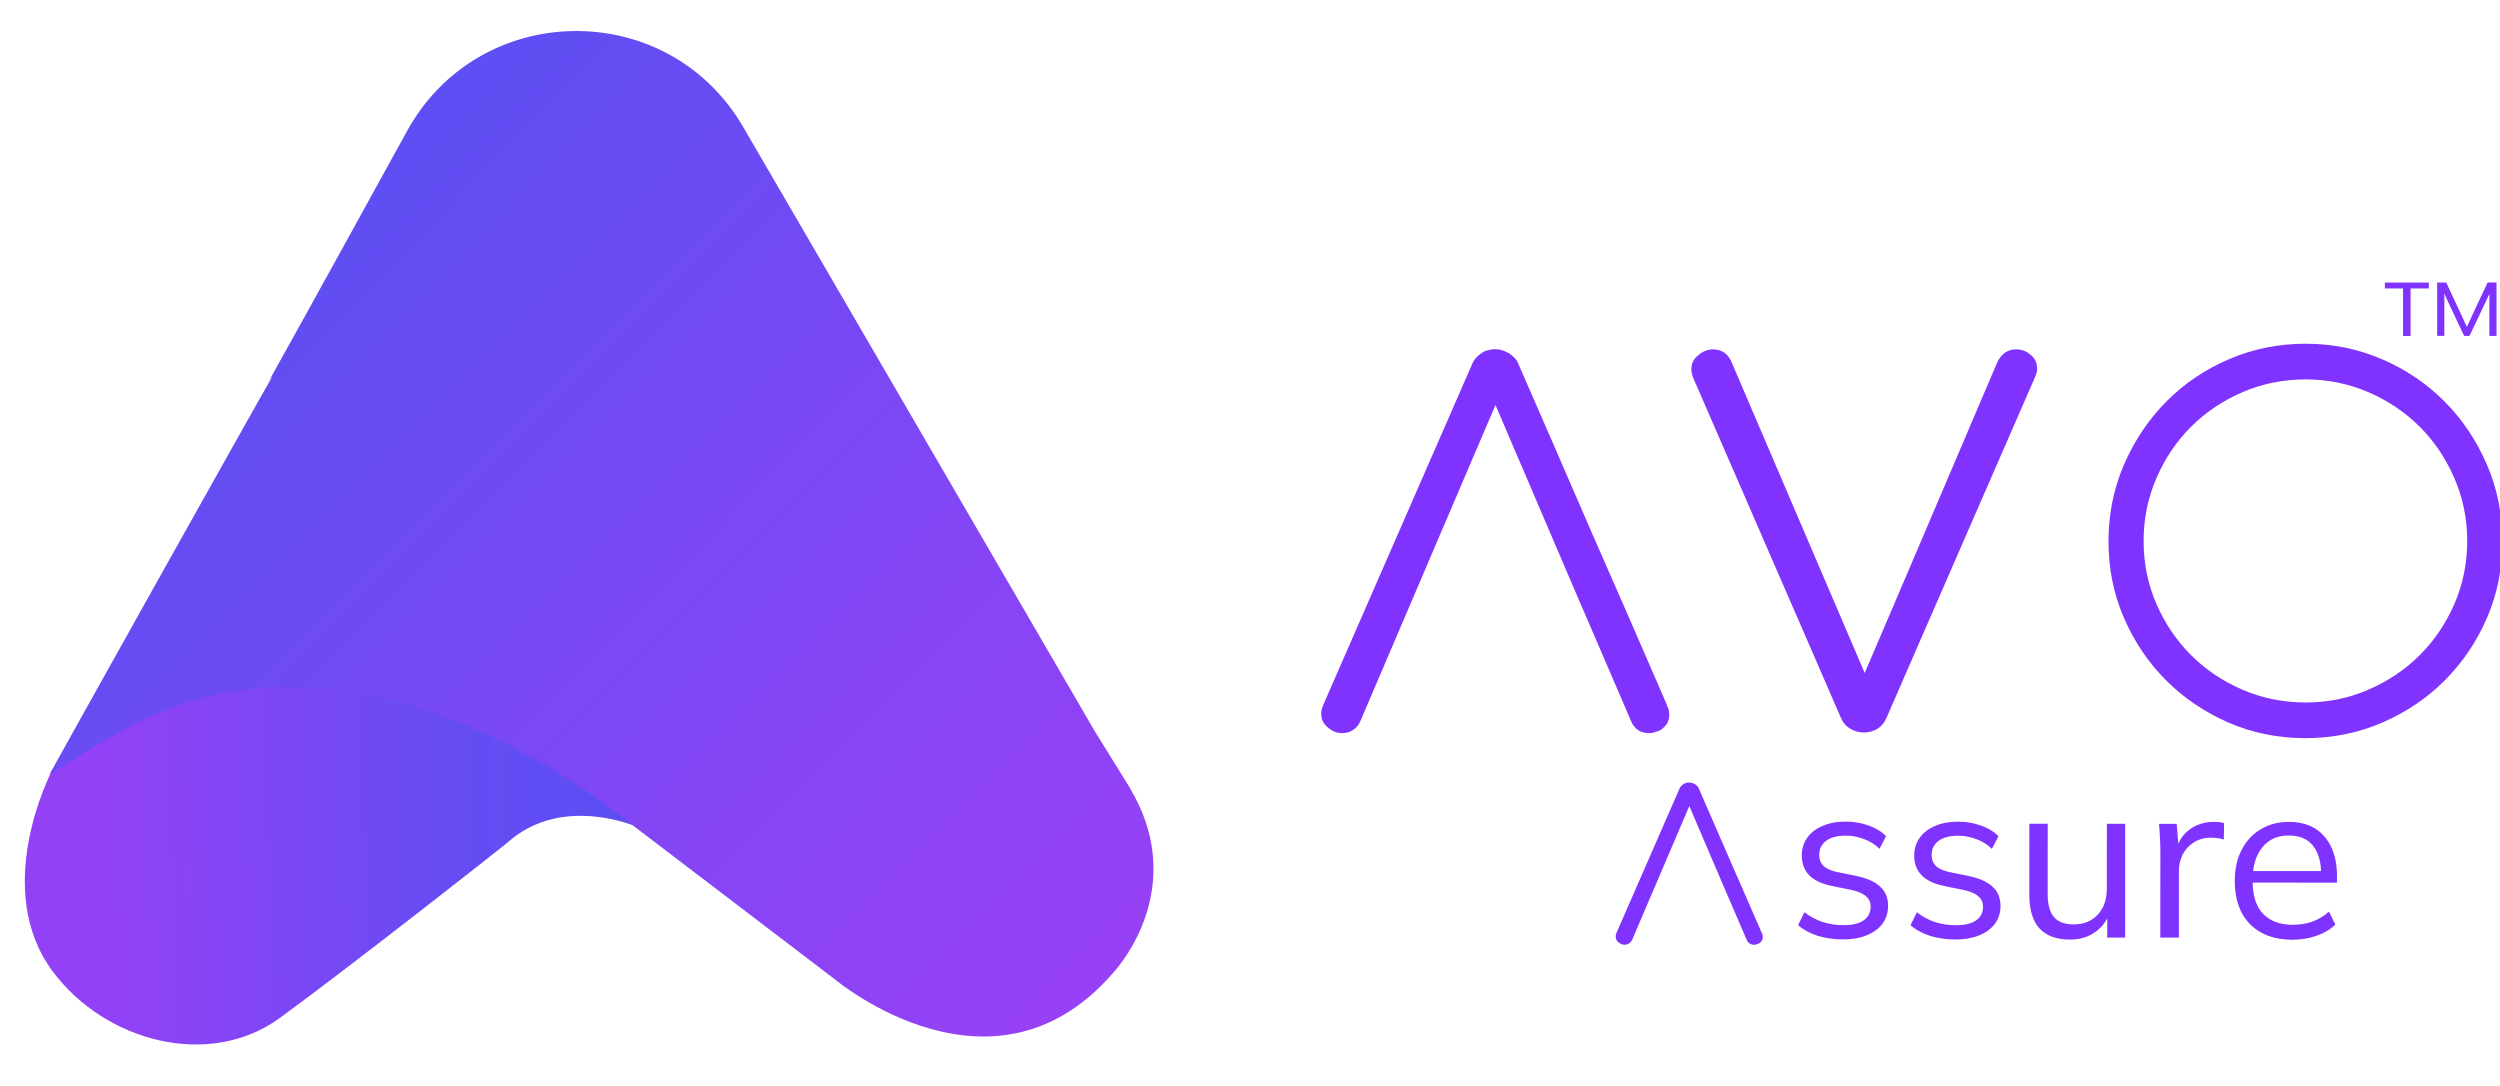
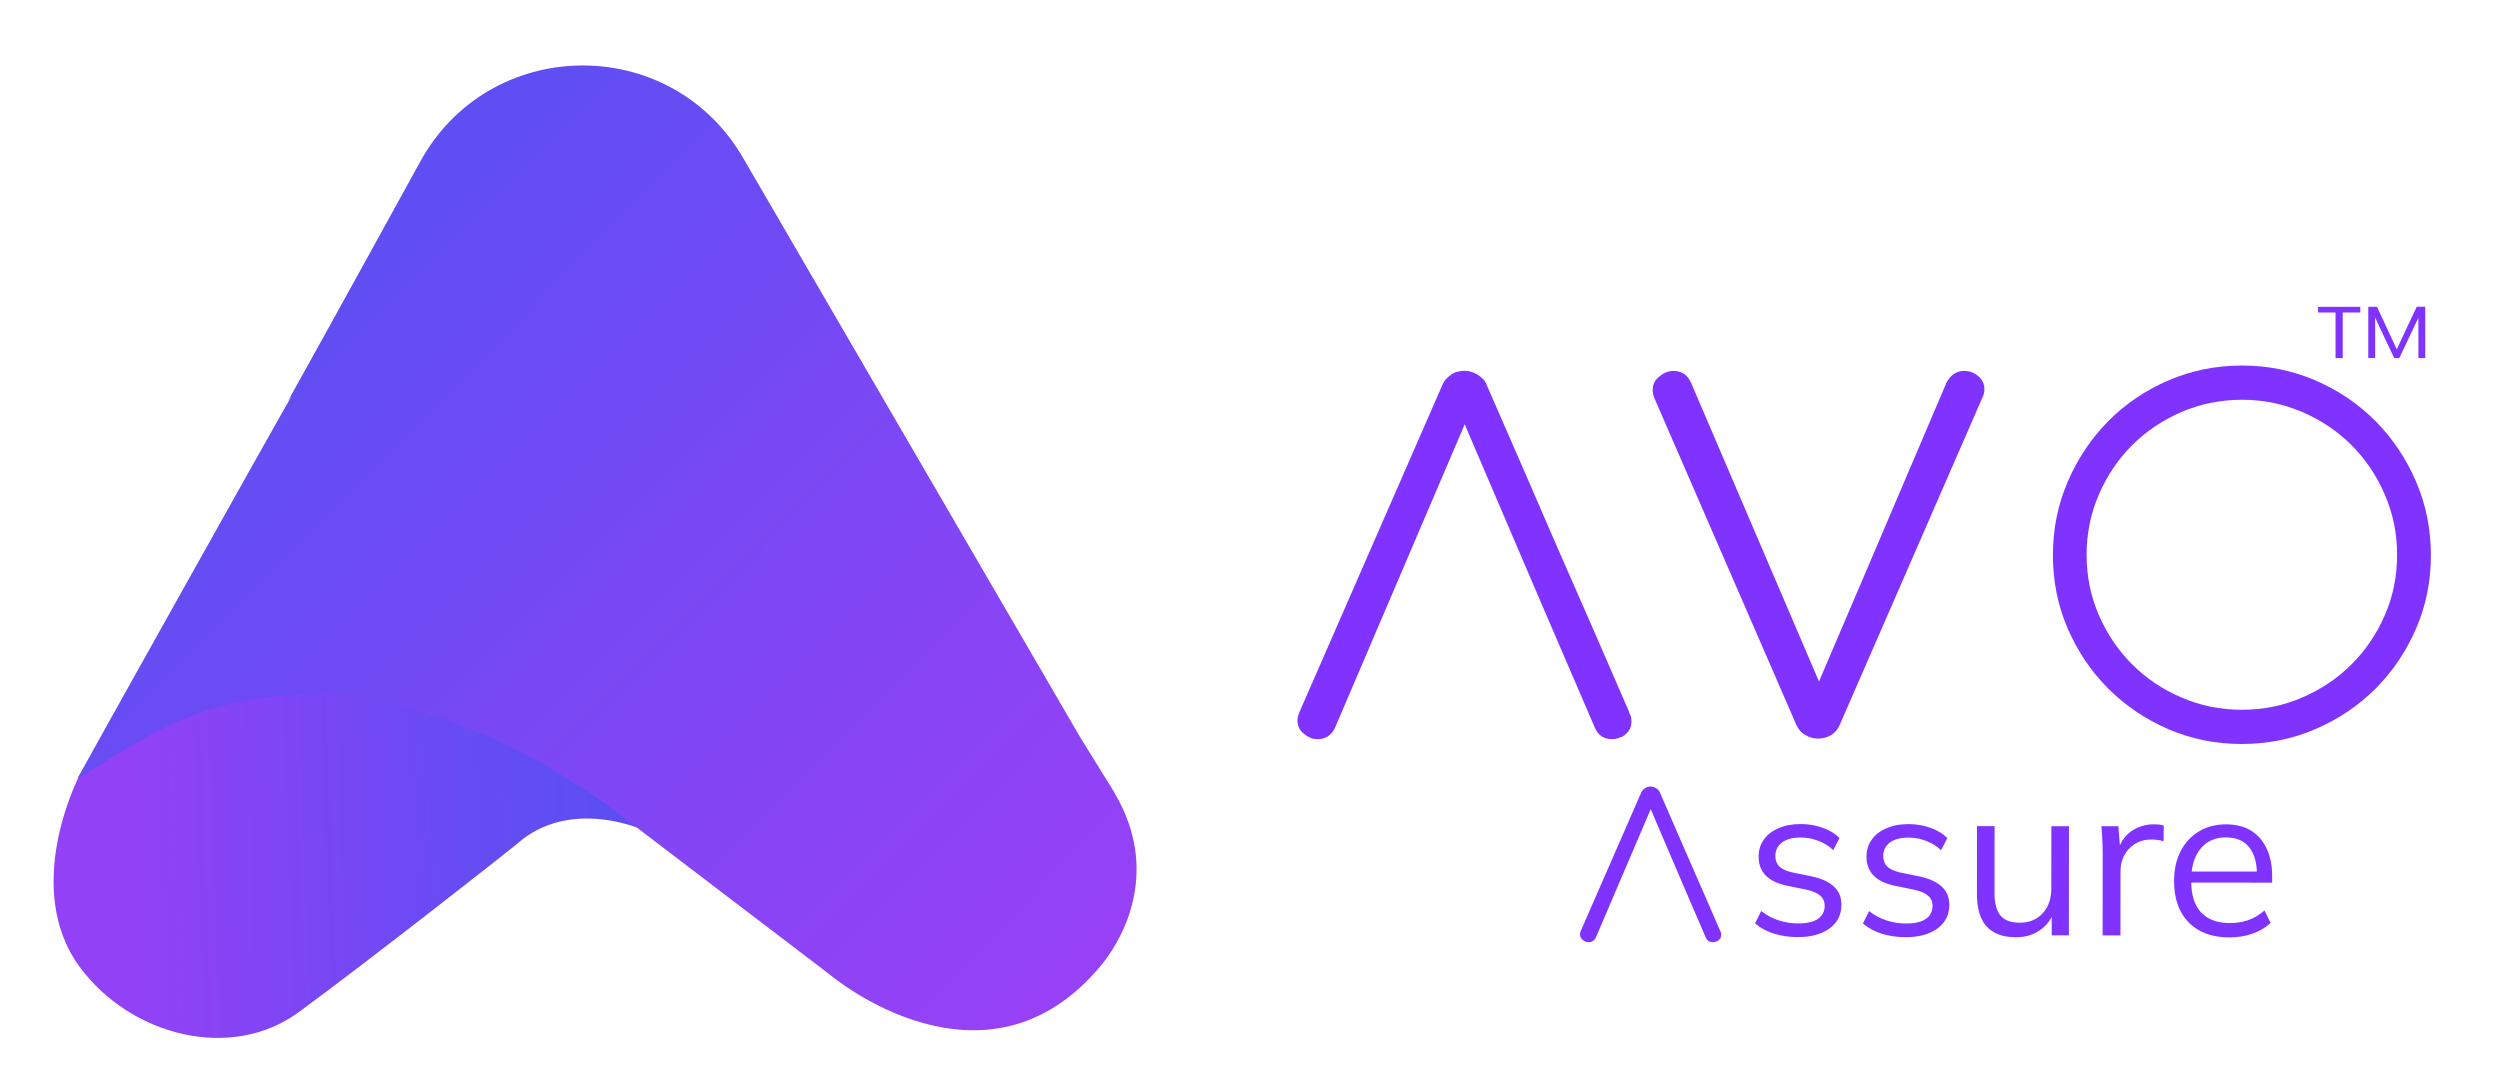
- <svg xmlns="http://www.w3.org/2000/svg" width="403" height="175" viewBox="0 0 403 175" fill="none">
-   <path d="M268.67 113.66C268.83 113.94 268.94 114.19 269 114.41C269.05 114.63 269.08 114.91 269.08 115.25C269.08 115.64 269 116.03 268.84 116.42C268.68 116.76 268.43 117.07 268.11 117.34C267.84 117.62 267.49 117.82 267.05 117.93C266.67 118.1 266.26 118.18 265.83 118.18C265.12 118.18 264.53 118.01 264.04 117.68C263.55 117.34 263.17 116.84 262.9 116.17C258.01 104.86 250.73 87.9 241.07 65.29C236.24 76.6 228.99 93.56 219.32 116.17C219.05 116.84 218.64 117.34 218.1 117.68C217.61 118.02 217.04 118.18 216.39 118.18C215.9 118.18 215.47 118.1 215.09 117.93C214.71 117.76 214.36 117.54 214.03 117.26C213.65 116.93 213.38 116.59 213.22 116.25C213.06 115.86 212.98 115.47 212.98 115.08C212.98 114.8 213.01 114.55 213.06 114.32C213.11 114.15 213.19 113.93 213.3 113.65C218.62 101.45 226.63 83.12 237.33 58.65C237.49 58.26 237.71 57.92 237.98 57.64C238.25 57.36 238.55 57.11 238.88 56.88C239.21 56.66 239.53 56.52 239.86 56.46C240.24 56.35 240.62 56.29 241 56.29C241.43 56.29 241.81 56.35 242.14 56.46C242.52 56.57 242.9 56.74 243.28 56.96C243.61 57.18 243.9 57.44 244.18 57.72C244.45 58 244.64 58.31 244.75 58.64C248.77 67.82 252.76 77 256.73 86.18C260.75 95.3 264.74 104.46 268.71 113.64L268.67 113.66Z" fill="#8033FF" />
-   <path d="M323.25 56.82C323.79 56.48 324.36 56.31 324.96 56.31C325.88 56.31 326.7 56.62 327.4 57.24C328.05 57.8 328.38 58.53 328.38 59.43C328.38 59.88 328.27 60.33 328.05 60.78C322.73 73.01 314.74 91.32 304.1 115.72C303.77 116.51 303.29 117.09 302.63 117.49C301.98 117.88 301.25 118.08 300.43 118.08C299.67 118.08 298.96 117.88 298.31 117.49C297.6 117.1 297.09 116.51 296.76 115.72C291.49 103.55 283.53 85.23 272.89 60.78C272.73 60.33 272.65 59.91 272.65 59.52C272.65 58.57 273.03 57.81 273.79 57.25C274.5 56.63 275.28 56.32 276.15 56.32C277.51 56.32 278.49 56.97 279.08 58.26C283.86 69.42 291.03 86.17 300.59 108.49C304.17 100.13 311.32 83.39 322.02 58.26C322.35 57.64 322.75 57.17 323.24 56.83L323.25 56.82Z" fill="#8033FF" />
-   <path d="M339.89 87.28C339.89 82.88 340.72 78.75 342.39 74.89C344.06 71.03 346.33 67.65 349.19 64.75C352.06 61.86 355.42 59.57 359.29 57.91C363.16 56.24 367.29 55.41 371.68 55.41C376.07 55.41 380.12 56.25 383.99 57.91C387.86 59.58 391.22 61.86 394.09 64.75C396.96 67.64 399.22 71.03 400.89 74.89C402.56 78.76 403.39 82.89 403.39 87.28C403.39 91.67 402.56 95.79 400.89 99.63C399.22 103.47 396.95 106.82 394.09 109.69C391.22 112.56 387.86 114.82 383.99 116.49C380.12 118.16 375.99 118.99 371.6 118.99C367.21 118.99 363.09 118.15 359.25 116.49C355.41 114.82 352.06 112.55 349.19 109.69C346.32 106.82 344.06 103.47 342.39 99.63C340.72 95.79 339.89 91.67 339.89 87.28ZM345.55 87.2C345.55 90.81 346.24 94.2 347.61 97.35C348.99 100.51 350.85 103.26 353.19 105.6C355.54 107.95 358.3 109.81 361.48 111.18C364.66 112.55 368.06 113.24 371.67 113.24C375.28 113.24 378.6 112.55 381.78 111.18C384.96 109.8 387.73 107.94 390.07 105.6C392.42 103.25 394.28 100.5 395.65 97.35C397.03 94.19 397.71 90.81 397.71 87.2C397.71 83.59 397.02 80.27 395.65 77.09C394.27 73.91 392.41 71.14 390.07 68.8C387.72 66.45 384.96 64.59 381.78 63.22C378.6 61.85 375.23 61.16 371.67 61.16C368.11 61.16 364.66 61.85 361.48 63.22C358.3 64.6 355.53 66.46 353.19 68.8C350.84 71.15 348.98 73.91 347.61 77.09C346.23 80.28 345.55 83.64 345.55 87.2Z" fill="#8033FF" />
-   <path d="M297.086 151.435C295.625 151.434 294.261 151.238 292.995 150.848C291.729 150.433 290.682 149.86 289.854 149.129L290.879 147.047C291.779 147.754 292.753 148.278 293.8 148.62C294.871 148.962 295.979 149.133 297.124 149.134C298.585 149.135 299.681 148.88 300.412 148.369C301.168 147.834 301.545 147.103 301.546 146.178C301.547 145.472 301.303 144.911 300.817 144.497C300.354 144.058 299.587 143.717 298.516 143.472L295.119 142.776C293.561 142.434 292.392 141.861 291.614 141.057C290.835 140.228 290.446 139.181 290.447 137.914C290.448 136.843 290.728 135.905 291.289 135.102C291.85 134.274 292.666 133.63 293.738 133.168C294.81 132.681 296.064 132.439 297.501 132.44C298.84 132.441 300.07 132.649 301.19 133.063C302.334 133.454 303.284 134.027 304.038 134.782L302.977 136.827C302.247 136.12 301.407 135.596 300.458 135.255C299.533 134.889 298.571 134.705 297.572 134.705C296.136 134.704 295.052 134.995 294.321 135.579C293.614 136.139 293.26 136.881 293.26 137.807C293.259 138.513 293.478 139.098 293.916 139.561C294.378 139.999 295.084 140.329 296.034 140.548L299.431 141.245C301.087 141.611 302.316 142.184 303.119 142.964C303.947 143.72 304.36 144.743 304.359 146.034C304.358 147.13 304.053 148.091 303.444 148.919C302.834 149.722 301.982 150.343 300.885 150.78C299.814 151.218 298.547 151.436 297.086 151.435ZM315.208 151.448C313.747 151.447 312.383 151.251 311.117 150.86C309.851 150.445 308.804 149.872 307.977 149.141L309.001 147.06C309.902 147.767 310.875 148.291 311.922 148.633C312.994 148.974 314.102 149.146 315.246 149.146C316.707 149.147 317.804 148.892 318.534 148.381C319.29 147.846 319.668 147.116 319.668 146.19C319.669 145.484 319.426 144.924 318.939 144.51C318.477 144.071 317.71 143.729 316.638 143.485L313.242 142.789C311.683 142.447 310.515 141.874 309.736 141.069C308.957 140.241 308.568 139.193 308.569 137.927C308.57 136.855 308.851 135.918 309.411 135.115C309.972 134.287 310.788 133.642 311.86 133.18C312.932 132.694 314.186 132.451 315.623 132.452C316.963 132.453 318.192 132.661 319.312 133.076C320.457 133.466 321.406 134.039 322.16 134.795L321.1 136.84C320.37 136.133 319.53 135.609 318.58 135.267C317.655 134.901 316.693 134.718 315.695 134.717C314.258 134.716 313.174 135.008 312.443 135.592C311.736 136.151 311.383 136.894 311.382 137.819C311.381 138.526 311.6 139.11 312.038 139.573C312.501 140.012 313.207 140.341 314.156 140.561L317.553 141.257C319.209 141.624 320.438 142.197 321.241 142.977C322.069 143.732 322.482 144.756 322.481 146.046C322.481 147.142 322.175 148.104 321.566 148.932C320.957 149.735 320.104 150.355 319.008 150.793C317.936 151.23 316.669 151.449 315.208 151.448ZM333.696 151.461C331.528 151.459 329.885 150.861 328.765 149.667C327.67 148.473 327.124 146.646 327.125 144.187L327.133 132.789L330.092 132.791L330.084 144.116C330.083 145.796 330.423 147.038 331.105 147.842C331.786 148.622 332.845 149.012 334.282 149.013C335.889 149.015 337.18 148.492 338.155 147.445C339.13 146.399 339.618 144.999 339.619 143.245L339.627 132.798L342.586 132.8L342.573 151.138L339.687 151.136L339.69 147.008L340.165 147.008C339.652 148.421 338.823 149.516 337.678 150.294C336.557 151.073 335.23 151.462 333.696 151.461ZM348.24 151.142L348.25 137.224C348.251 136.493 348.227 135.751 348.179 134.996C348.155 134.241 348.106 133.51 348.034 132.804L350.883 132.806L351.245 137.263L350.734 137.299C350.978 136.203 351.405 135.302 352.014 134.597C352.624 133.891 353.343 133.368 354.171 133.027C354.999 132.663 355.864 132.48 356.765 132.481C357.13 132.481 357.447 132.494 357.715 132.518C358.007 132.543 358.275 132.604 358.518 132.702L358.48 135.332C358.115 135.21 357.774 135.136 357.457 135.112C357.165 135.063 356.824 135.038 356.434 135.038C355.363 135.037 354.425 135.292 353.621 135.803C352.841 136.314 352.244 136.971 351.83 137.775C351.439 138.578 351.244 139.43 351.243 140.331L351.236 151.144L348.24 151.142ZM369.516 151.486C366.642 151.484 364.378 150.654 362.723 148.997C361.068 147.315 360.242 144.989 360.244 142.018C360.245 140.094 360.612 138.426 361.343 137.014C362.075 135.578 363.099 134.47 364.414 133.692C365.73 132.889 367.24 132.488 368.945 132.49C370.625 132.491 372.037 132.845 373.181 133.552C374.326 134.259 375.202 135.27 375.809 136.586C376.417 137.877 376.721 139.411 376.72 141.189L376.719 142.285L362.509 142.275L362.51 140.412L374.784 140.421L374.163 140.895C374.164 138.947 373.727 137.424 372.851 136.328C371.975 135.231 370.672 134.683 368.943 134.681C367.117 134.68 365.692 135.324 364.668 136.615C363.644 137.88 363.131 139.597 363.13 141.764L363.13 142.093C363.128 144.382 363.687 146.124 364.806 147.318C365.95 148.488 367.545 149.073 369.591 149.075C370.687 149.075 371.71 148.918 372.66 148.602C373.634 148.262 374.56 147.714 375.437 146.96L376.458 149.043C375.654 149.822 374.631 150.43 373.389 150.867C372.171 151.28 370.88 151.487 369.516 151.486Z" fill="#8033FF" />
-   <path d="M387.37 54.16V46.5H384.44V45.55H391.53V46.5H388.58V54.16H387.38H387.37Z" fill="#8033FF" />
-   <path d="M392.87 54.16V45.54H394.33C394.44 45.77 394.91 46.78 395.75 48.58C396.59 50.38 397.23 51.75 397.66 52.69C398.09 51.74 398.73 50.37 399.58 48.57C400.43 46.78 400.9 45.76 401.01 45.53H402.44V54.15H401.29V47.38C400.88 48.27 400.28 49.54 399.49 51.19C398.7 52.84 398.23 53.83 398.08 54.15H397.22L394.5 48.39L394.03 47.32V54.14H392.87V54.16Z" fill="#8033FF" />
-   <path d="M283.99 150.36C284.06 150.48 284.1 150.58 284.13 150.68C284.15 150.77 284.16 150.89 284.16 151.04C284.16 151.21 284.13 151.37 284.06 151.54C283.99 151.68 283.89 151.81 283.75 151.93C283.63 152.05 283.49 152.13 283.3 152.18C283.14 152.25 282.97 152.29 282.78 152.29C282.48 152.29 282.23 152.22 282.02 152.08C281.81 151.94 281.65 151.73 281.54 151.44C279.47 146.66 276.4 139.5 272.32 129.94C270.28 134.72 267.21 141.88 263.13 151.44C263.02 151.72 262.84 151.94 262.61 152.08C262.4 152.22 262.16 152.29 261.89 152.29C261.68 152.29 261.5 152.25 261.34 152.18C261.18 152.11 261.03 152.01 260.89 151.9C260.73 151.76 260.61 151.62 260.55 151.47C260.48 151.3 260.45 151.14 260.45 150.97C260.45 150.85 260.46 150.75 260.48 150.65C260.5 150.58 260.54 150.48 260.58 150.37C262.83 145.22 266.21 137.47 270.73 127.14C270.8 126.97 270.89 126.83 271.01 126.71C271.12 126.59 271.25 126.48 271.39 126.39C271.53 126.3 271.67 126.24 271.8 126.21C271.96 126.16 272.12 126.14 272.28 126.14C272.46 126.14 272.62 126.16 272.76 126.21C272.92 126.26 273.08 126.33 273.24 126.42C273.38 126.51 273.5 126.62 273.62 126.74C273.73 126.86 273.81 126.99 273.86 127.13C275.56 131.01 277.24 134.89 278.92 138.76C280.62 142.61 282.3 146.48 283.98 150.36H283.99Z" fill="#8033FF" />
-   <path d="M8.479 124.05C13.609 121.05 18.679 117.54 24.229 114.98C35.239 109.89 46.819 108.88 58.739 111.14C76.719 114.54 91.629 123.64 105.659 134.67C103.399 133.18 90.749 127.75 81.729 135.88C81.089 136.46 56.889 155.48 45.159 164.06C33.769 172.39 17.009 167.97 8.519 156.62C-1.401 143.36 8.039 124.79 8.479 124.05V124.05Z" fill="url(#paint0_linear_840_314)" />
-   <path d="M182.2 127.115H182.21L176.51 117.925C164.11 96.605 119.75 20.375 119.75 20.375C107.46 -0.565 77 -0.005 65.48 21.375C65.48 21.375 48.64 51.975 43.35 61.415C43.55 61.115 43.77 60.855 43.98 60.565C40.96 65.735 9.26 122.455 8 124.795C8.02 124.775 8.03 124.765 8.05 124.725C8.03 124.725 8 124.785 8 124.805C13.14 121.795 18.21 118.275 23.76 115.715C34.79 110.625 46.37 109.605 58.3 111.865C72.87 114.625 85.41 121.085 97.11 129.315L134.63 157.905C134.63 157.905 160.62 179.765 180.12 156.015C182.17 153.525 190.81 141.575 182.19 127.135L182.2 127.115Z" fill="url(#paint1_linear_840_314)" />
+ <svg xmlns="http://www.w3.org/2000/svg" width="420" height="183" viewBox="0 0 420 183" fill="none">
+   <path d="M273.67 119.66C273.83 119.94 273.94 120.19 274 120.41C274.05 120.63 274.08 120.91 274.08 121.25C274.08 121.64 274 122.03 273.84 122.42C273.68 122.76 273.43 123.07 273.11 123.34C272.84 123.62 272.49 123.82 272.05 123.93C271.67 124.1 271.26 124.18 270.83 124.18C270.12 124.18 269.53 124.01 269.04 123.68C268.55 123.34 268.17 122.84 267.9 122.17C263.01 110.86 255.73 93.9 246.07 71.29C241.24 82.6 233.99 99.56 224.32 122.17C224.05 122.84 223.64 123.34 223.1 123.68C222.61 124.02 222.04 124.18 221.39 124.18C220.9 124.18 220.47 124.1 220.09 123.93C219.71 123.76 219.36 123.54 219.03 123.26C218.65 122.93 218.38 122.59 218.22 122.25C218.06 121.86 217.98 121.47 217.98 121.08C217.98 120.8 218.01 120.55 218.06 120.32C218.11 120.15 218.19 119.93 218.3 119.65C223.62 107.45 231.63 89.12 242.33 64.65C242.49 64.26 242.71 63.92 242.98 63.64C243.25 63.36 243.55 63.11 243.88 62.88C244.21 62.66 244.53 62.52 244.86 62.46C245.24 62.35 245.62 62.29 246 62.29C246.43 62.29 246.81 62.35 247.14 62.46C247.52 62.57 247.9 62.74 248.28 62.96C248.61 63.18 248.9 63.44 249.18 63.72C249.45 64 249.64 64.31 249.75 64.64C253.77 73.82 257.76 83 261.73 92.18C265.75 101.3 269.74 110.46 273.71 119.64L273.67 119.66Z" fill="#8033FF" />
+   <path d="M328.25 62.82C328.79 62.48 329.36 62.31 329.96 62.31C330.88 62.31 331.7 62.62 332.4 63.24C333.05 63.8 333.38 64.53 333.38 65.43C333.38 65.88 333.27 66.33 333.05 66.78C327.73 79.01 319.74 97.32 309.1 121.72C308.77 122.51 308.29 123.09 307.63 123.49C306.98 123.88 306.25 124.08 305.43 124.08C304.67 124.08 303.96 123.88 303.31 123.49C302.6 123.1 302.09 122.51 301.76 121.72C296.49 109.55 288.53 91.23 277.89 66.78C277.73 66.33 277.65 65.91 277.65 65.52C277.65 64.57 278.03 63.81 278.79 63.25C279.5 62.63 280.28 62.32 281.15 62.32C282.51 62.32 283.49 62.97 284.08 64.26C288.86 75.42 296.03 92.17 305.59 114.49C309.17 106.13 316.32 89.39 327.02 64.26C327.35 63.64 327.75 63.17 328.24 62.83L328.25 62.82Z" fill="#8033FF" />
+   <path d="M344.89 93.28C344.89 88.88 345.72 84.75 347.39 80.89C349.06 77.03 351.33 73.65 354.19 70.75C357.06 67.86 360.42 65.57 364.29 63.91C368.16 62.24 372.29 61.41 376.68 61.41C381.07 61.41 385.12 62.25 388.99 63.91C392.86 65.58 396.22 67.86 399.09 70.75C401.96 73.64 404.22 77.03 405.89 80.89C407.56 84.76 408.39 88.89 408.39 93.28C408.39 97.67 407.56 101.79 405.89 105.63C404.22 109.47 401.95 112.82 399.09 115.69C396.22 118.56 392.86 120.82 388.99 122.49C385.12 124.16 380.99 124.99 376.6 124.99C372.21 124.99 368.09 124.15 364.25 122.49C360.41 120.82 357.06 118.55 354.19 115.69C351.32 112.82 349.06 109.47 347.39 105.63C345.72 101.79 344.89 97.67 344.89 93.28ZM350.55 93.2C350.55 96.81 351.24 100.2 352.61 103.35C353.99 106.51 355.85 109.26 358.19 111.6C360.54 113.95 363.3 115.81 366.48 117.18C369.66 118.55 373.06 119.24 376.67 119.24C380.28 119.24 383.6 118.55 386.78 117.18C389.96 115.8 392.73 113.94 395.07 111.6C397.42 109.25 399.28 106.5 400.65 103.35C402.03 100.19 402.71 96.81 402.71 93.2C402.71 89.59 402.02 86.27 400.65 83.09C399.27 79.91 397.41 77.14 395.07 74.8C392.72 72.45 389.96 70.59 386.78 69.22C383.6 67.85 380.23 67.16 376.67 67.16C373.11 67.16 369.66 67.85 366.48 69.22C363.3 70.6 360.53 72.46 358.19 74.8C355.84 77.15 353.98 79.91 352.61 83.09C351.23 86.28 350.55 89.64 350.55 93.2Z" fill="#8033FF" />
+   <path d="M302.086 157.435C300.625 157.434 299.261 157.238 297.995 156.848C296.729 156.433 295.682 155.86 294.854 155.129L295.879 153.047C296.779 153.754 297.753 154.278 298.8 154.62C299.871 154.962 300.979 155.133 302.124 155.134C303.585 155.135 304.681 154.88 305.412 154.369C306.168 153.834 306.545 153.103 306.546 152.178C306.547 151.472 306.303 150.911 305.817 150.497C305.354 150.058 304.587 149.717 303.516 149.472L300.119 148.776C298.561 148.434 297.392 147.861 296.614 147.057C295.835 146.228 295.446 145.181 295.447 143.914C295.448 142.843 295.728 141.905 296.289 141.102C296.85 140.274 297.666 139.63 298.738 139.168C299.81 138.681 301.064 138.439 302.501 138.44C303.84 138.441 305.07 138.649 306.19 139.063C307.334 139.454 308.284 140.027 309.038 140.782L307.977 142.827C307.247 142.12 306.407 141.596 305.458 141.255C304.533 140.889 303.571 140.705 302.572 140.705C301.136 140.704 300.052 140.995 299.321 141.579C298.614 142.139 298.26 142.881 298.26 143.807C298.259 144.513 298.478 145.098 298.916 145.561C299.378 145.999 300.084 146.329 301.034 146.548L304.431 147.245C306.087 147.611 307.316 148.184 308.119 148.964C308.947 149.72 309.36 150.743 309.359 152.034C309.358 153.13 309.053 154.091 308.444 154.919C307.834 155.722 306.982 156.343 305.885 156.78C304.814 157.218 303.547 157.436 302.086 157.435ZM320.208 157.448C318.747 157.447 317.383 157.251 316.117 156.86C314.851 156.445 313.804 155.872 312.977 155.141L314.001 153.06C314.902 153.767 315.875 154.291 316.922 154.633C317.994 154.974 319.102 155.146 320.246 155.146C321.707 155.147 322.804 154.892 323.534 154.381C324.29 153.846 324.668 153.116 324.668 152.19C324.669 151.484 324.426 150.924 323.939 150.51C323.477 150.071 322.71 149.729 321.638 149.485L318.242 148.789C316.683 148.447 315.515 147.874 314.736 147.069C313.957 146.241 313.568 145.193 313.569 143.927C313.57 142.855 313.851 141.918 314.411 141.115C314.972 140.287 315.788 139.642 316.86 139.18C317.932 138.694 319.186 138.451 320.623 138.452C321.963 138.453 323.192 138.661 324.312 139.076C325.457 139.466 326.406 140.039 327.16 140.795L326.1 142.84C325.37 142.133 324.53 141.609 323.58 141.267C322.655 140.901 321.693 140.718 320.695 140.717C319.258 140.716 318.174 141.008 317.443 141.592C316.736 142.151 316.383 142.894 316.382 143.819C316.381 144.526 316.6 145.11 317.038 145.573C317.501 146.012 318.207 146.341 319.156 146.561L322.553 147.257C324.209 147.624 325.438 148.197 326.241 148.977C327.069 149.732 327.482 150.756 327.481 152.046C327.481 153.142 327.175 154.104 326.566 154.932C325.957 155.735 325.104 156.355 324.008 156.793C322.936 157.23 321.669 157.449 320.208 157.448ZM338.696 157.461C336.528 157.459 334.885 156.861 333.765 155.667C332.67 154.473 332.124 152.646 332.125 150.187L332.133 138.789L335.092 138.791L335.084 150.116C335.083 151.796 335.423 153.038 336.105 153.842C336.786 154.622 337.845 155.012 339.282 155.013C340.889 155.015 342.18 154.492 343.155 153.445C344.13 152.399 344.618 150.999 344.619 149.245L344.627 138.798L347.586 138.8L347.573 157.138L344.687 157.136L344.69 153.008L345.165 153.008C344.652 154.421 343.823 155.516 342.678 156.294C341.557 157.073 340.23 157.462 338.696 157.461ZM353.24 157.142L353.25 143.224C353.251 142.493 353.227 141.751 353.179 140.996C353.155 140.241 353.106 139.51 353.034 138.804L355.883 138.806L356.245 143.263L355.734 143.299C355.978 142.203 356.405 141.302 357.014 140.597C357.624 139.891 358.343 139.368 359.171 139.027C359.999 138.663 360.864 138.48 361.765 138.481C362.13 138.481 362.447 138.494 362.715 138.518C363.007 138.543 363.275 138.604 363.518 138.702L363.48 141.332C363.115 141.21 362.774 141.136 362.457 141.112C362.165 141.063 361.824 141.038 361.434 141.038C360.363 141.037 359.425 141.292 358.621 141.803C357.841 142.314 357.244 142.971 356.83 143.775C356.439 144.578 356.244 145.43 356.243 146.331L356.236 157.144L353.24 157.142ZM374.516 157.486C371.642 157.484 369.378 156.654 367.723 154.997C366.068 153.315 365.242 150.989 365.244 148.018C365.245 146.094 365.612 144.426 366.343 143.014C367.075 141.578 368.099 140.47 369.414 139.692C370.73 138.889 372.24 138.488 373.945 138.49C375.625 138.491 377.037 138.845 378.181 139.552C379.326 140.259 380.202 141.27 380.809 142.586C381.417 143.877 381.721 145.411 381.72 147.189L381.719 148.285L367.509 148.275L367.51 146.412L379.784 146.421L379.163 146.895C379.164 144.947 378.727 143.424 377.851 142.328C376.975 141.231 375.672 140.683 373.943 140.681C372.117 140.68 370.692 141.324 369.668 142.615C368.644 143.88 368.131 145.597 368.13 147.764L368.13 148.093C368.128 150.382 368.687 152.124 369.806 153.318C370.95 154.488 372.545 155.073 374.591 155.075C375.687 155.075 376.71 154.918 377.66 154.602C378.634 154.262 379.56 153.714 380.437 152.96L381.458 155.043C380.654 155.822 379.631 156.43 378.389 156.867C377.171 157.28 375.88 157.487 374.516 157.486Z" fill="#8033FF" />
+   <path d="M392.37 60.16V52.5H389.44V51.55H396.53V52.5H393.58V60.16H392.38H392.37Z" fill="#8033FF" />
+   <path d="M397.87 60.16V51.54H399.33C399.44 51.77 399.91 52.78 400.75 54.58C401.59 56.38 402.23 57.75 402.66 58.69C403.09 57.74 403.73 56.37 404.58 54.57C405.43 52.78 405.9 51.76 406.01 51.53H407.44V60.15H406.29V53.38C405.88 54.27 405.28 55.54 404.49 57.19C403.7 58.84 403.23 59.83 403.08 60.15H402.22L399.5 54.39L399.03 53.32V60.14H397.87V60.16Z" fill="#8033FF" />
+   <path d="M288.99 156.36C289.06 156.48 289.1 156.58 289.13 156.68C289.15 156.77 289.16 156.89 289.16 157.04C289.16 157.21 289.13 157.37 289.06 157.54C288.99 157.68 288.89 157.81 288.75 157.93C288.63 158.05 288.49 158.13 288.3 158.18C288.14 158.25 287.97 158.29 287.78 158.29C287.48 158.29 287.23 158.22 287.02 158.08C286.81 157.94 286.65 157.73 286.54 157.44C284.47 152.66 281.4 145.5 277.32 135.94C275.28 140.72 272.21 147.88 268.13 157.44C268.02 157.72 267.84 157.94 267.61 158.08C267.4 158.22 267.16 158.29 266.89 158.29C266.68 158.29 266.5 158.25 266.34 158.18C266.18 158.11 266.03 158.01 265.89 157.9C265.73 157.76 265.61 157.62 265.55 157.47C265.48 157.3 265.45 157.14 265.45 156.97C265.45 156.85 265.46 156.75 265.48 156.65C265.5 156.58 265.54 156.48 265.58 156.37C267.83 151.22 271.21 143.47 275.73 133.14C275.8 132.97 275.89 132.83 276.01 132.71C276.12 132.59 276.25 132.48 276.39 132.39C276.53 132.3 276.67 132.24 276.8 132.21C276.96 132.16 277.12 132.14 277.28 132.14C277.46 132.14 277.62 132.16 277.76 132.21C277.92 132.26 278.08 132.33 278.24 132.42C278.38 132.51 278.5 132.62 278.62 132.74C278.73 132.86 278.81 132.99 278.86 133.13C280.56 137.01 282.24 140.89 283.92 144.76C285.62 148.61 287.3 152.48 288.98 156.36H288.99Z" fill="#8033FF" />
+   <path d="M13.479 130.05C18.609 127.05 23.679 123.54 29.229 120.98C40.239 115.89 51.819 114.88 63.739 117.14C81.719 120.54 96.629 129.64 110.659 140.67C108.399 139.18 95.749 133.75 86.729 141.88C86.089 142.46 61.889 161.48 50.159 170.06C38.769 178.39 22.009 173.97 13.519 162.62C3.599 149.36 13.039 130.79 13.479 130.05Z" fill="url(#paint0_linear_840_314)" />
+   <path d="M187.2 133.115H187.21L181.51 123.925C169.11 102.605 124.75 26.375 124.75 26.375C112.46 5.435 82 5.995 70.48 27.375C70.48 27.375 53.64 57.975 48.35 67.415C48.55 67.115 48.77 66.855 48.98 66.565C45.96 71.735 14.26 128.455 13 130.795C13.02 130.775 13.03 130.765 13.05 130.725C13.03 130.725 13 130.785 13 130.805C18.14 127.795 23.21 124.275 28.76 121.715C39.79 116.625 51.37 115.605 63.3 117.865C77.87 120.625 90.41 127.085 102.11 135.315L139.63 163.905C139.63 163.905 165.62 185.765 185.12 162.015C187.17 159.525 195.81 147.575 187.19 133.135L187.2 133.115Z" fill="url(#paint1_linear_840_314)" />
  <defs>
-     <linearGradient id="paint0_linear_840_314" x1="136.545" y1="135.617" x2="15.096" y2="140.062" gradientUnits="userSpaceOnUse">
+     <linearGradient id="paint0_linear_840_314" x1="141.545" y1="141.617" x2="20.096" y2="146.062" gradientUnits="userSpaceOnUse">
      <stop stop-color="#4D52F2" />
      <stop offset="0.51" stop-color="#654CF3" />
      <stop offset="0.99" stop-color="#9341F6" />
    </linearGradient>
-     <linearGradient id="paint1_linear_840_314" x1="213.174" y1="220.616" x2="41.919" y2="49.985" gradientUnits="userSpaceOnUse">
+     <linearGradient id="paint1_linear_840_314" x1="218.174" y1="226.616" x2="46.919" y2="55.985" gradientUnits="userSpaceOnUse">
      <stop stop-color="#AB3CF7" />
      <stop offset="0.53" stop-color="#8645F5" />
      <stop offset="1" stop-color="#5F4EF3" />
    </linearGradient>
  </defs>
</svg>
